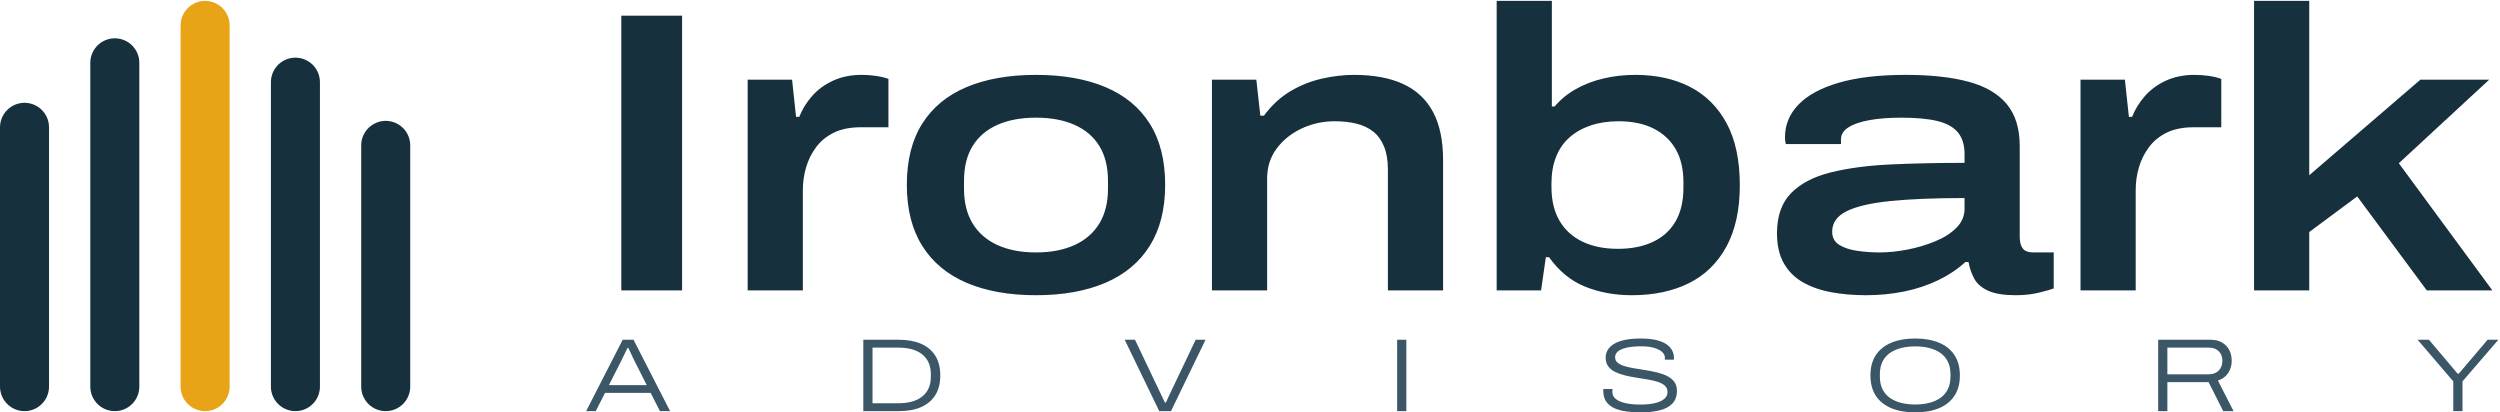
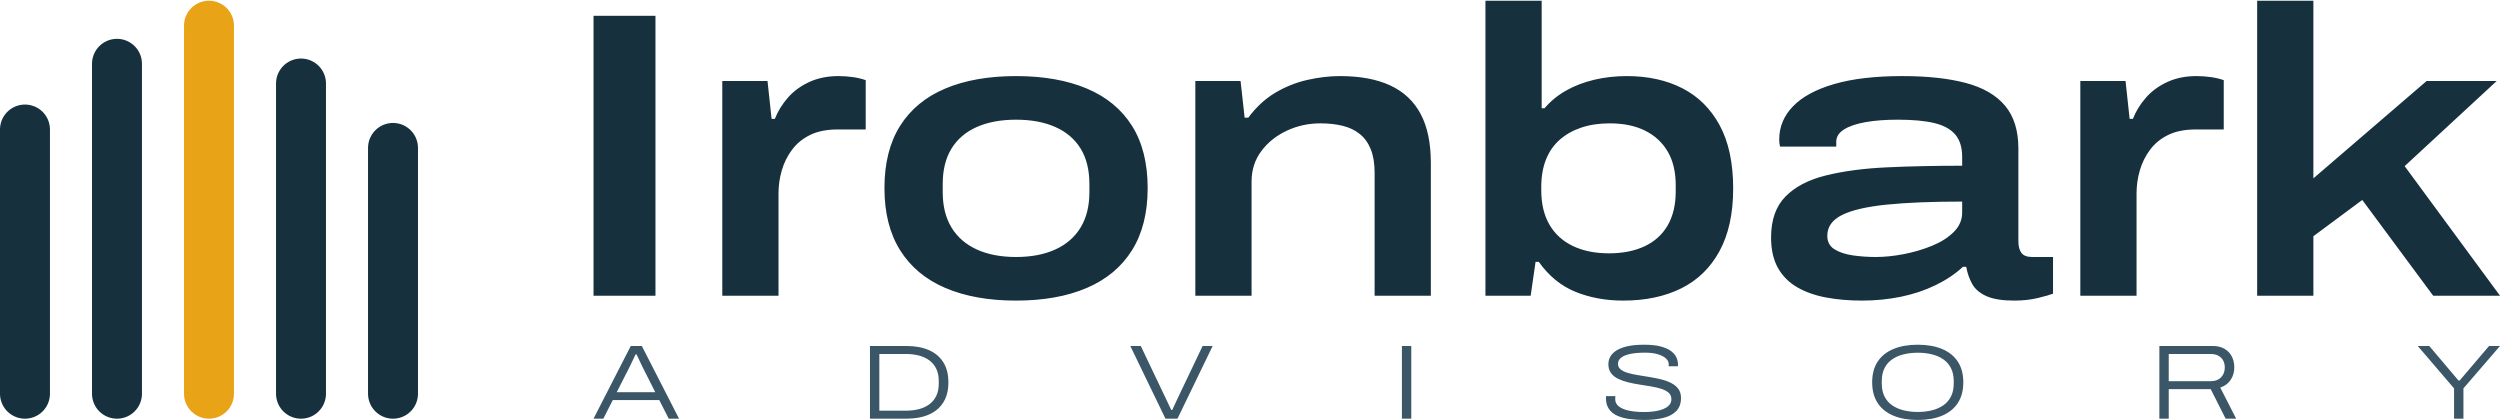
- <svg xmlns="http://www.w3.org/2000/svg" viewBox="0 0 625.17 102.58" width="625" height="103" role="img" aria-label="Ironbark Advisory">
-   <g transform="translate(0 0) scale(3.225912) translate(-8.1 -8.1)">
+ <svg xmlns="http://www.w3.org/2000/svg" viewBox="0 0 613.57 102.58" width="614" height="103" role="img" aria-label="Ironbark Advisory">
+   <g transform="scale(3.225912) translate(-8.1 -8.1)">
    <g stroke="#16303D" stroke-width="3.8" stroke-linecap="round" fill="none">
      <path d="M10 17.9V38" />
      <path d="M17 12.9V38" />
      <path d="M31 14.4V38" />
      <path d="M38 19.3V38" />
    </g>
    <path d="M24 10.0V38" stroke="#E8A317" stroke-width="3.8" stroke-linecap="round" fill="none" />
  </g>
-   <path fill="#16303D" d="M155.369 72.4V3.7H170.569V72.4Z M186.969 72.4V19.7H198.069L199.069 29H199.869Q200.969 26.2 203.069 23.8Q205.169 21.4 208.319 19.95Q211.469 18.5 215.469 18.5Q217.269 18.5 219.019 18.75Q220.769 19 222.169 19.5V31.6H215.269Q211.269 31.6 208.519 32.95Q205.769 34.3 204.069 36.6Q202.369 38.9 201.569 41.65Q200.769 44.4 200.769 47.3V72.4Z M259.069 73.6Q248.969 73.6 241.719 70.5Q234.469 67.4 230.619 61.25Q226.769 55.1 226.769 46Q226.769 36.8 230.619 30.7Q234.469 24.6 241.719 21.55Q248.969 18.5 259.069 18.5Q269.169 18.5 276.419 21.55Q283.669 24.6 287.519 30.7Q291.369 36.8 291.369 46Q291.369 55.1 287.519 61.25Q283.669 67.4 276.419 70.5Q269.169 73.6 259.069 73.6ZM259.069 62.9Q264.669 62.9 268.719 61.05Q272.769 59.2 274.919 55.65Q277.069 52.1 277.069 47V45Q277.069 39.8 274.919 36.3Q272.769 32.8 268.719 31Q264.669 29.2 259.069 29.2Q253.469 29.2 249.419 31Q245.369 32.8 243.219 36.3Q241.069 39.8 241.069 45V47Q241.069 52.1 243.219 55.65Q245.369 59.2 249.419 61.05Q253.469 62.9 259.069 62.9Z M303.069 72.4V19.7H314.169L315.169 28.7H316.069Q318.969 24.8 322.669 22.6Q326.369 20.4 330.519 19.45Q334.669 18.5 338.569 18.5Q345.969 18.5 350.919 20.8Q355.869 23.1 358.369 27.8Q360.869 32.5 360.869 39.8V72.4H347.069V42.2Q347.069 38.8 346.119 36.45Q345.169 34.1 343.419 32.7Q341.669 31.3 339.219 30.7Q336.769 30.1 333.769 30.1Q329.369 30.1 325.519 31.9Q321.669 33.7 319.269 36.9Q316.869 40.1 316.869 44.4V72.4Z M408.069 73.6Q401.669 73.6 396.369 71.45Q391.069 69.3 387.369 64.1H386.569L385.369 72.4H374.269V-1.4210854715202004e-14H388.069V26.4H388.769Q390.969 23.8 394.069 22.05Q397.169 20.3 400.969 19.4Q404.769 18.5 408.969 18.5Q416.769 18.5 422.619 21.5Q428.469 24.5 431.769 30.6Q435.069 36.7 435.069 46.1Q435.069 55.3 431.719 61.45Q428.369 67.6 422.319 70.6Q416.269 73.6 408.069 73.6ZM404.569 62Q409.669 62 413.369 60.25Q417.069 58.5 419.019 55.1Q420.969 51.7 420.969 46.8V45.3Q420.969 40.4 419.019 37.05Q417.069 33.7 413.469 31.9Q409.869 30.1 404.769 30.1Q400.869 30.1 397.769 31.15Q394.669 32.2 392.469 34.15Q390.269 36.1 389.119 39Q387.969 41.9 387.969 45.7V46.5Q387.969 51.5 389.969 54.95Q391.969 58.4 395.719 60.2Q399.469 62 404.569 62Z M466.669 73.6Q461.969 73.6 457.919 72.85Q453.869 72.1 450.819 70.35Q447.769 68.6 446.069 65.6Q444.369 62.6 444.369 58.1Q444.369 51.7 447.869 48.1Q451.369 44.5 457.769 42.9Q464.169 41.3 472.719 40.9Q481.269 40.5 491.269 40.5V38.3Q491.269 34.9 489.619 32.9Q487.969 30.9 484.519 30.05Q481.069 29.2 475.469 29.2Q470.969 29.2 467.569 29.8Q464.169 30.4 462.269 31.6Q460.369 32.8 460.369 34.6V35.8H446.569Q446.469 35.4 446.419 35Q446.369 34.6 446.369 34.1Q446.369 29.4 449.769 25.9Q453.169 22.4 459.869 20.45Q466.569 18.5 476.569 18.5Q485.869 18.5 492.219 20.2Q498.569 21.9 501.819 25.8Q505.069 29.7 505.069 36.3V59Q505.069 60.9 505.819 61.9Q506.569 62.9 508.469 62.9H513.569V71.9Q512.569 72.3 509.919 72.95Q507.269 73.6 504.069 73.6Q499.669 73.6 497.219 72.5Q494.769 71.4 493.719 69.5Q492.669 67.6 492.269 65.3H491.469Q488.669 67.9 484.769 69.8Q480.869 71.7 476.269 72.65Q471.669 73.6 466.669 73.6ZM470.069 62.9Q473.269 62.9 476.919 62.2Q480.569 61.5 483.869 60.15Q487.169 58.8 489.219 56.75Q491.269 54.7 491.269 52V49.3Q480.069 49.3 472.719 50.05Q465.369 50.8 461.769 52.6Q458.169 54.4 458.169 57.7Q458.169 59.9 459.919 61Q461.669 62.1 464.419 62.5Q467.169 62.9 470.069 62.9Z M520.269 72.4V19.7H531.369L532.369 29H533.169Q534.269 26.2 536.369 23.8Q538.469 21.4 541.619 19.95Q544.769 18.5 548.769 18.5Q550.569 18.5 552.319 18.75Q554.069 19 555.469 19.5V31.6H548.569Q544.569 31.6 541.819 32.95Q539.069 34.3 537.369 36.6Q535.669 38.9 534.869 41.65Q534.069 44.4 534.069 47.3V72.4Z M563.669 72.4V-1.4210854715202004e-14H577.469V43.6L605.269 19.7H622.469L599.869 40.6L623.269 72.4H606.869L589.469 48.9L577.469 57.8V72.4Z" />
-   <path fill="#3B5666" d="M146.574 102.584 155.712 84.74H158.427L167.564 102.584H165.032L162.709 98.019H151.301L148.979 102.584ZM152.264 96.086H161.729L158.841 90.365Q158.676 90.044 158.437 89.556Q158.199 89.067 157.952 88.535Q157.705 88.002 157.484 87.529Q157.262 87.056 157.114 86.784H156.906Q156.636 87.357 156.293 88.068Q155.951 88.779 155.651 89.403Q155.352 90.027 155.17 90.374Z M215.888 102.584V84.74H224.807Q228.03 84.74 230.339 85.749Q232.648 86.758 233.892 88.739Q235.135 90.719 235.135 93.666Q235.135 96.605 233.892 98.585Q232.648 100.565 230.339 101.575Q228.03 102.584 224.807 102.584ZM218.189 100.617H224.739Q226.433 100.617 227.888 100.244Q229.343 99.871 230.442 99.067Q231.541 98.264 232.158 96.999Q232.775 95.735 232.775 93.952V93.372Q232.775 91.589 232.158 90.324Q231.541 89.06 230.442 88.256Q229.343 87.453 227.888 87.08Q226.433 86.706 224.739 86.706H218.189Z M289.886 102.584 281.252 84.74H283.828L289.518 96.69Q289.742 97.129 290.054 97.808Q290.366 98.488 290.705 99.19Q291.044 99.893 291.296 100.431H291.557Q291.791 99.919 292.108 99.229Q292.425 98.54 292.75 97.86Q293.075 97.181 293.299 96.698L298.998 84.74H301.463L292.829 102.584Z M349.382 102.584V84.74H351.683V102.584Z M410.29 102.896Q408.455 102.896 406.766 102.675Q405.077 102.455 403.76 101.879Q402.443 101.304 401.684 100.239Q400.926 99.174 400.926 97.503Q400.926 97.345 400.935 97.223Q400.943 97.102 400.952 97.05H403.253Q403.227 97.189 403.214 97.367Q403.201 97.545 403.201 97.815Q403.201 98.832 404.044 99.532Q404.886 100.232 406.476 100.589Q408.066 100.946 410.247 100.946Q411.282 100.946 412.269 100.846Q413.255 100.746 414.107 100.519Q414.958 100.292 415.605 99.927Q416.252 99.561 416.621 99.034Q416.99 98.508 416.99 97.811Q416.99 96.837 416.343 96.24Q415.697 95.644 414.587 95.279Q413.477 94.913 412.098 94.679Q410.719 94.444 409.257 94.223Q407.796 94.002 406.417 93.669Q405.038 93.336 403.928 92.799Q402.817 92.263 402.171 91.393Q401.525 90.523 401.525 89.198Q401.525 88.213 402 87.356Q402.475 86.5 403.513 85.837Q404.552 85.174 406.22 84.801Q407.887 84.428 410.291 84.428Q412.738 84.428 414.349 84.853Q415.96 85.279 416.894 85.981Q417.828 86.683 418.212 87.527Q418.595 88.37 418.595 89.189V89.71H416.328V89.162Q416.328 88.432 415.66 87.805Q414.992 87.179 413.698 86.778Q412.404 86.378 410.507 86.378Q408.319 86.378 406.85 86.699Q405.382 87.021 404.634 87.626Q403.886 88.231 403.886 89.112Q403.886 89.956 404.532 90.487Q405.178 91.018 406.288 91.344Q407.398 91.67 408.777 91.896Q410.157 92.122 411.618 92.356Q413.079 92.59 414.458 92.928Q415.837 93.265 416.947 93.833Q418.058 94.4 418.704 95.287Q419.35 96.175 419.35 97.492Q419.35 99.502 418.207 100.693Q417.063 101.883 415.019 102.39Q412.975 102.896 410.29 102.896Z M478.918 102.896Q475.467 102.896 472.948 101.843Q470.429 100.791 469.082 98.732Q467.735 96.674 467.735 93.662Q467.735 90.623 469.082 88.578Q470.429 86.533 472.948 85.48Q475.467 84.428 478.918 84.428Q482.403 84.428 484.906 85.48Q487.41 86.533 488.757 88.578Q490.104 90.623 490.104 93.662Q490.104 96.674 488.757 98.732Q487.41 100.791 484.906 101.843Q482.403 102.896 478.918 102.896ZM478.937 100.929Q480.804 100.929 482.402 100.533Q483.999 100.136 485.203 99.3Q486.406 98.463 487.079 97.133Q487.752 95.802 487.752 93.936V93.356Q487.752 91.512 487.079 90.182Q486.406 88.852 485.203 88.018Q484 87.184 482.402 86.789Q480.804 86.394 478.937 86.394Q477.071 86.394 475.464 86.789Q473.857 87.184 472.645 88.018Q471.434 88.852 470.765 90.182Q470.096 91.512 470.096 93.356V93.936Q470.096 95.802 470.765 97.133Q471.434 98.463 472.648 99.3Q473.862 100.136 475.466 100.533Q477.071 100.929 478.937 100.929Z M539.69 102.584V84.74H552.763Q554.485 84.74 555.668 85.428Q556.85 86.115 557.466 87.306Q558.082 88.497 558.082 89.996Q558.082 91.705 557.201 93.043Q556.321 94.381 554.64 94.951L558.541 102.584H555.957L552.295 95.336H541.991V102.584ZM541.991 93.377H552.303Q553.929 93.377 554.838 92.434Q555.747 91.49 555.747 90.021Q555.747 89.021 555.338 88.277Q554.929 87.534 554.164 87.12Q553.399 86.706 552.303 86.706H541.991Z M613.488 102.584V95.145L604.577 84.74H607.402L614.56 93.203H614.873L622.073 84.74H624.762L615.789 95.145V102.584Z" />
+   <path fill="#16303D" d="M145.669 72.4V3.7H160.869V72.4Z M177.269 72.4V19.7H188.369L189.369 29H190.169Q191.269 26.2 193.369 23.8Q195.469 21.4 198.619 19.95Q201.769 18.5 205.769 18.5Q207.569 18.5 209.319 18.75Q211.069 19 212.469 19.5V31.6H205.569Q201.569 31.6 198.819 32.95Q196.069 34.3 194.369 36.6Q192.669 38.9 191.869 41.65Q191.069 44.4 191.069 47.3V72.4Z M249.369 73.6Q239.269 73.6 232.019 70.5Q224.769 67.4 220.919 61.25Q217.069 55.1 217.069 46Q217.069 36.8 220.919 30.7Q224.769 24.6 232.019 21.55Q239.269 18.5 249.369 18.5Q259.469 18.5 266.719 21.55Q273.969 24.6 277.819 30.7Q281.669 36.8 281.669 46Q281.669 55.1 277.819 61.25Q273.969 67.4 266.719 70.5Q259.469 73.6 249.369 73.6ZM249.369 62.9Q254.969 62.9 259.019 61.05Q263.069 59.2 265.219 55.65Q267.369 52.1 267.369 47V45Q267.369 39.8 265.219 36.3Q263.069 32.8 259.019 31Q254.969 29.2 249.369 29.2Q243.769 29.2 239.719 31Q235.669 32.8 233.519 36.3Q231.369 39.8 231.369 45V47Q231.369 52.1 233.519 55.65Q235.669 59.2 239.719 61.05Q243.769 62.9 249.369 62.9Z M293.369 72.4V19.7H304.469L305.469 28.7H306.369Q309.269 24.8 312.969 22.6Q316.669 20.4 320.819 19.45Q324.969 18.5 328.869 18.5Q336.269 18.5 341.219 20.8Q346.169 23.1 348.669 27.8Q351.169 32.5 351.169 39.8V72.4H337.369V42.2Q337.369 38.8 336.419 36.45Q335.469 34.1 333.719 32.7Q331.969 31.3 329.519 30.7Q327.069 30.1 324.069 30.1Q319.669 30.1 315.819 31.9Q311.969 33.7 309.569 36.9Q307.169 40.1 307.169 44.4V72.4Z M398.369 73.6Q391.969 73.6 386.669 71.45Q381.369 69.3 377.669 64.1H376.869L375.669 72.4H364.569V-1.4210854715202004e-14H378.369V26.4H379.069Q381.269 23.8 384.369 22.05Q387.469 20.3 391.269 19.4Q395.069 18.5 399.269 18.5Q407.069 18.5 412.919 21.5Q418.769 24.5 422.069 30.6Q425.369 36.7 425.369 46.1Q425.369 55.3 422.019 61.45Q418.669 67.6 412.619 70.6Q406.569 73.6 398.369 73.6ZM394.869 62Q399.969 62 403.669 60.25Q407.369 58.5 409.319 55.1Q411.269 51.7 411.269 46.8V45.3Q411.269 40.4 409.319 37.05Q407.369 33.7 403.769 31.9Q400.169 30.1 395.069 30.1Q391.169 30.1 388.069 31.15Q384.969 32.2 382.769 34.15Q380.569 36.1 379.419 39Q378.269 41.9 378.269 45.7V46.5Q378.269 51.5 380.269 54.95Q382.269 58.4 386.019 60.2Q389.769 62 394.869 62Z M456.969 73.6Q452.269 73.6 448.219 72.85Q444.169 72.1 441.119 70.35Q438.069 68.6 436.369 65.6Q434.669 62.6 434.669 58.1Q434.669 51.7 438.169 48.1Q441.669 44.5 448.069 42.9Q454.469 41.3 463.019 40.9Q471.569 40.5 481.569 40.5V38.3Q481.569 34.9 479.919 32.9Q478.269 30.9 474.819 30.05Q471.369 29.2 465.769 29.2Q461.269 29.2 457.869 29.8Q454.469 30.4 452.569 31.6Q450.669 32.8 450.669 34.6V35.8H436.869Q436.769 35.4 436.719 35Q436.669 34.6 436.669 34.1Q436.669 29.4 440.069 25.9Q443.469 22.4 450.169 20.45Q456.869 18.5 466.869 18.5Q476.169 18.5 482.519 20.2Q488.869 21.9 492.119 25.8Q495.369 29.7 495.369 36.3V59Q495.369 60.9 496.119 61.9Q496.869 62.9 498.769 62.9H503.869V71.9Q502.869 72.3 500.219 72.95Q497.569 73.6 494.369 73.6Q489.969 73.6 487.519 72.5Q485.069 71.4 484.019 69.5Q482.969 67.6 482.569 65.3H481.769Q478.969 67.9 475.069 69.8Q471.169 71.7 466.569 72.65Q461.969 73.6 456.969 73.6ZM460.369 62.9Q463.569 62.9 467.219 62.2Q470.869 61.5 474.169 60.15Q477.469 58.8 479.519 56.75Q481.569 54.7 481.569 52V49.3Q470.369 49.3 463.019 50.05Q455.669 50.8 452.069 52.6Q448.469 54.4 448.469 57.7Q448.469 59.9 450.219 61Q451.969 62.1 454.719 62.5Q457.469 62.9 460.369 62.9Z M510.569 72.4V19.7H521.669L522.669 29H523.469Q524.569 26.2 526.669 23.8Q528.769 21.4 531.919 19.95Q535.069 18.5 539.069 18.5Q540.869 18.5 542.619 18.75Q544.369 19 545.769 19.5V31.6H538.869Q534.869 31.6 532.119 32.95Q529.369 34.3 527.669 36.6Q525.969 38.9 525.169 41.65Q524.369 44.4 524.369 47.3V72.4Z M553.969 72.4V-1.4210854715202004e-14H567.769V43.6L595.569 19.7H612.769L590.169 40.6L613.569 72.4H597.169L579.769 48.9L567.769 57.8V72.4Z" />
+   <path fill="#3B5666" d="M145.669 102.584 154.807 84.74H157.522L166.659 102.584H164.126L161.804 98.019H150.396L148.074 102.584ZM151.359 96.086H160.824L157.936 90.365Q157.771 90.044 157.532 89.556Q157.294 89.067 157.047 88.535Q156.8 88.002 156.579 87.529Q156.357 87.056 156.208 86.784H156Q155.731 87.357 155.388 88.068Q155.045 88.779 154.746 89.403Q154.447 90.027 154.265 90.374Z M213.513 102.584V84.74H222.432Q225.655 84.74 227.965 85.749Q230.274 86.758 231.517 88.739Q232.761 90.719 232.761 93.666Q232.761 96.605 231.517 98.585Q230.274 100.565 227.965 101.575Q225.655 102.584 222.432 102.584ZM215.814 100.617H222.365Q224.058 100.617 225.513 100.244Q226.968 99.871 228.067 99.067Q229.166 98.264 229.783 96.999Q230.4 95.735 230.4 93.952V93.372Q230.4 91.589 229.783 90.324Q229.166 89.06 228.067 88.256Q226.968 87.453 225.513 87.08Q224.058 86.706 222.365 86.706H215.814Z M286.041 102.584 277.408 84.74H279.983L285.674 96.69Q285.898 97.129 286.21 97.808Q286.522 98.488 286.861 99.19Q287.199 99.893 287.452 100.431H287.712Q287.947 99.919 288.264 99.229Q288.581 98.54 288.906 97.86Q289.231 97.181 289.455 96.698L295.154 84.74H297.618L288.985 102.584Z M344.068 102.584V84.74H346.369V102.584Z M403.506 102.896Q401.672 102.896 399.983 102.675Q398.294 102.455 396.977 101.879Q395.659 101.304 394.901 100.239Q394.142 99.174 394.142 97.503Q394.142 97.345 394.151 97.223Q394.16 97.102 394.168 97.05H396.47Q396.444 97.189 396.431 97.367Q396.418 97.545 396.418 97.815Q396.418 98.832 397.26 99.532Q398.103 100.232 399.693 100.589Q401.282 100.946 403.464 100.946Q404.499 100.946 405.485 100.846Q406.472 100.746 407.323 100.519Q408.174 100.292 408.821 99.927Q409.468 99.561 409.837 99.034Q410.206 98.508 410.206 97.811Q410.206 96.837 409.56 96.24Q408.914 95.644 407.803 95.279Q406.693 94.913 405.314 94.679Q403.935 94.444 402.474 94.223Q401.013 94.002 399.633 93.669Q398.254 93.336 397.144 92.799Q396.034 92.263 395.388 91.393Q394.742 90.523 394.742 89.198Q394.742 88.213 395.217 87.356Q395.692 86.5 396.73 85.837Q397.768 85.174 399.436 84.801Q401.104 84.428 403.507 84.428Q405.954 84.428 407.565 84.853Q409.177 85.279 410.11 85.981Q411.044 86.683 411.428 87.527Q411.812 88.37 411.812 89.189V89.71H409.545V89.162Q409.545 88.432 408.877 87.805Q408.209 87.179 406.915 86.778Q405.62 86.378 403.724 86.378Q401.535 86.378 400.067 86.699Q398.598 87.021 397.85 87.626Q397.102 88.231 397.102 89.112Q397.102 89.956 397.748 90.487Q398.394 91.018 399.505 91.344Q400.615 91.67 401.994 91.896Q403.373 92.122 404.834 92.356Q406.295 92.59 407.675 92.928Q409.054 93.265 410.164 93.833Q411.274 94.4 411.92 95.287Q412.566 96.175 412.566 97.492Q412.566 99.502 411.423 100.693Q410.28 101.883 408.236 102.39Q406.191 102.896 403.506 102.896Z M470.665 102.896Q467.213 102.896 464.695 101.843Q462.176 100.791 460.829 98.732Q459.482 96.674 459.482 93.662Q459.482 90.623 460.829 88.578Q462.176 86.533 464.695 85.48Q467.213 84.428 470.665 84.428Q474.149 84.428 476.653 85.48Q479.157 86.533 480.504 88.578Q481.851 90.623 481.851 93.662Q481.851 96.674 480.504 98.732Q479.157 100.791 476.653 101.843Q474.149 102.896 470.665 102.896ZM470.684 100.929Q472.551 100.929 474.149 100.533Q475.746 100.136 476.949 99.3Q478.153 98.463 478.826 97.133Q479.499 95.802 479.499 93.936V93.356Q479.499 91.512 478.826 90.182Q478.153 88.852 476.95 88.018Q475.747 87.184 474.149 86.789Q472.551 86.394 470.684 86.394Q468.817 86.394 467.211 86.789Q465.604 87.184 464.392 88.018Q463.18 88.852 462.511 90.182Q461.842 91.512 461.842 93.356V93.936Q461.842 95.802 462.511 97.133Q463.18 98.463 464.394 99.3Q465.608 100.136 467.213 100.533Q468.817 100.929 470.684 100.929Z M529.968 102.584V84.74H543.04Q544.762 84.74 545.945 85.428Q547.128 86.115 547.743 87.306Q548.359 88.497 548.359 89.996Q548.359 91.705 547.478 93.043Q546.598 94.381 544.917 94.951L548.818 102.584H546.234L542.572 95.336H532.268V102.584ZM532.268 93.377H542.58Q544.206 93.377 545.115 92.434Q546.024 91.49 546.024 90.021Q546.024 89.021 545.615 88.277Q545.206 87.534 544.441 87.12Q543.676 86.706 542.58 86.706H532.268Z M602.296 102.584V95.145L593.384 84.74H596.21L603.367 93.203H603.68L610.881 84.74H613.569L604.596 95.145V102.584Z" />
</svg>
